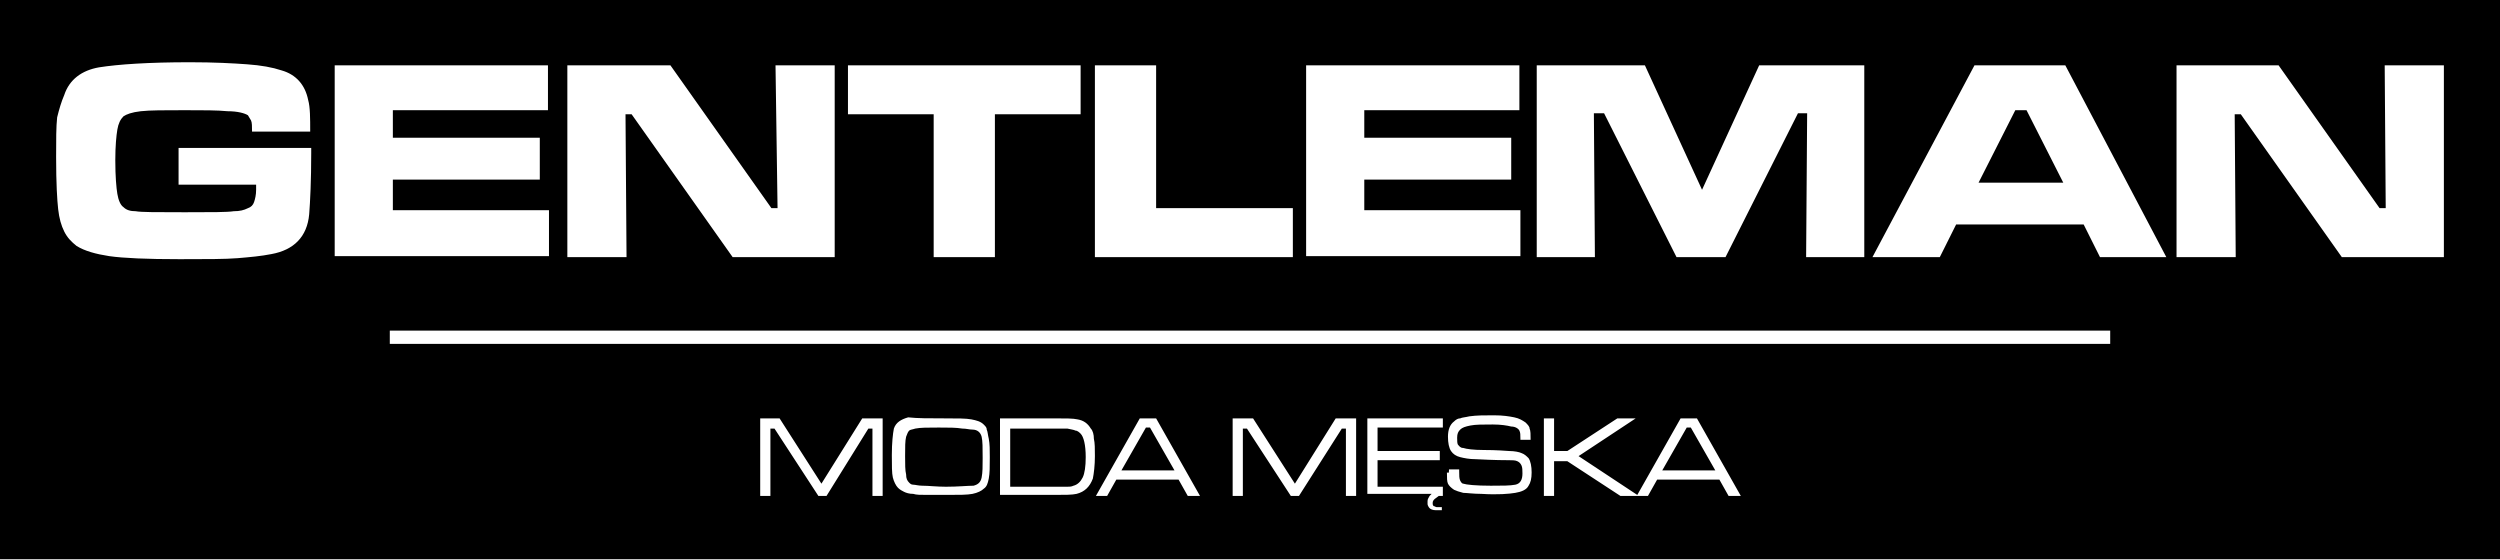
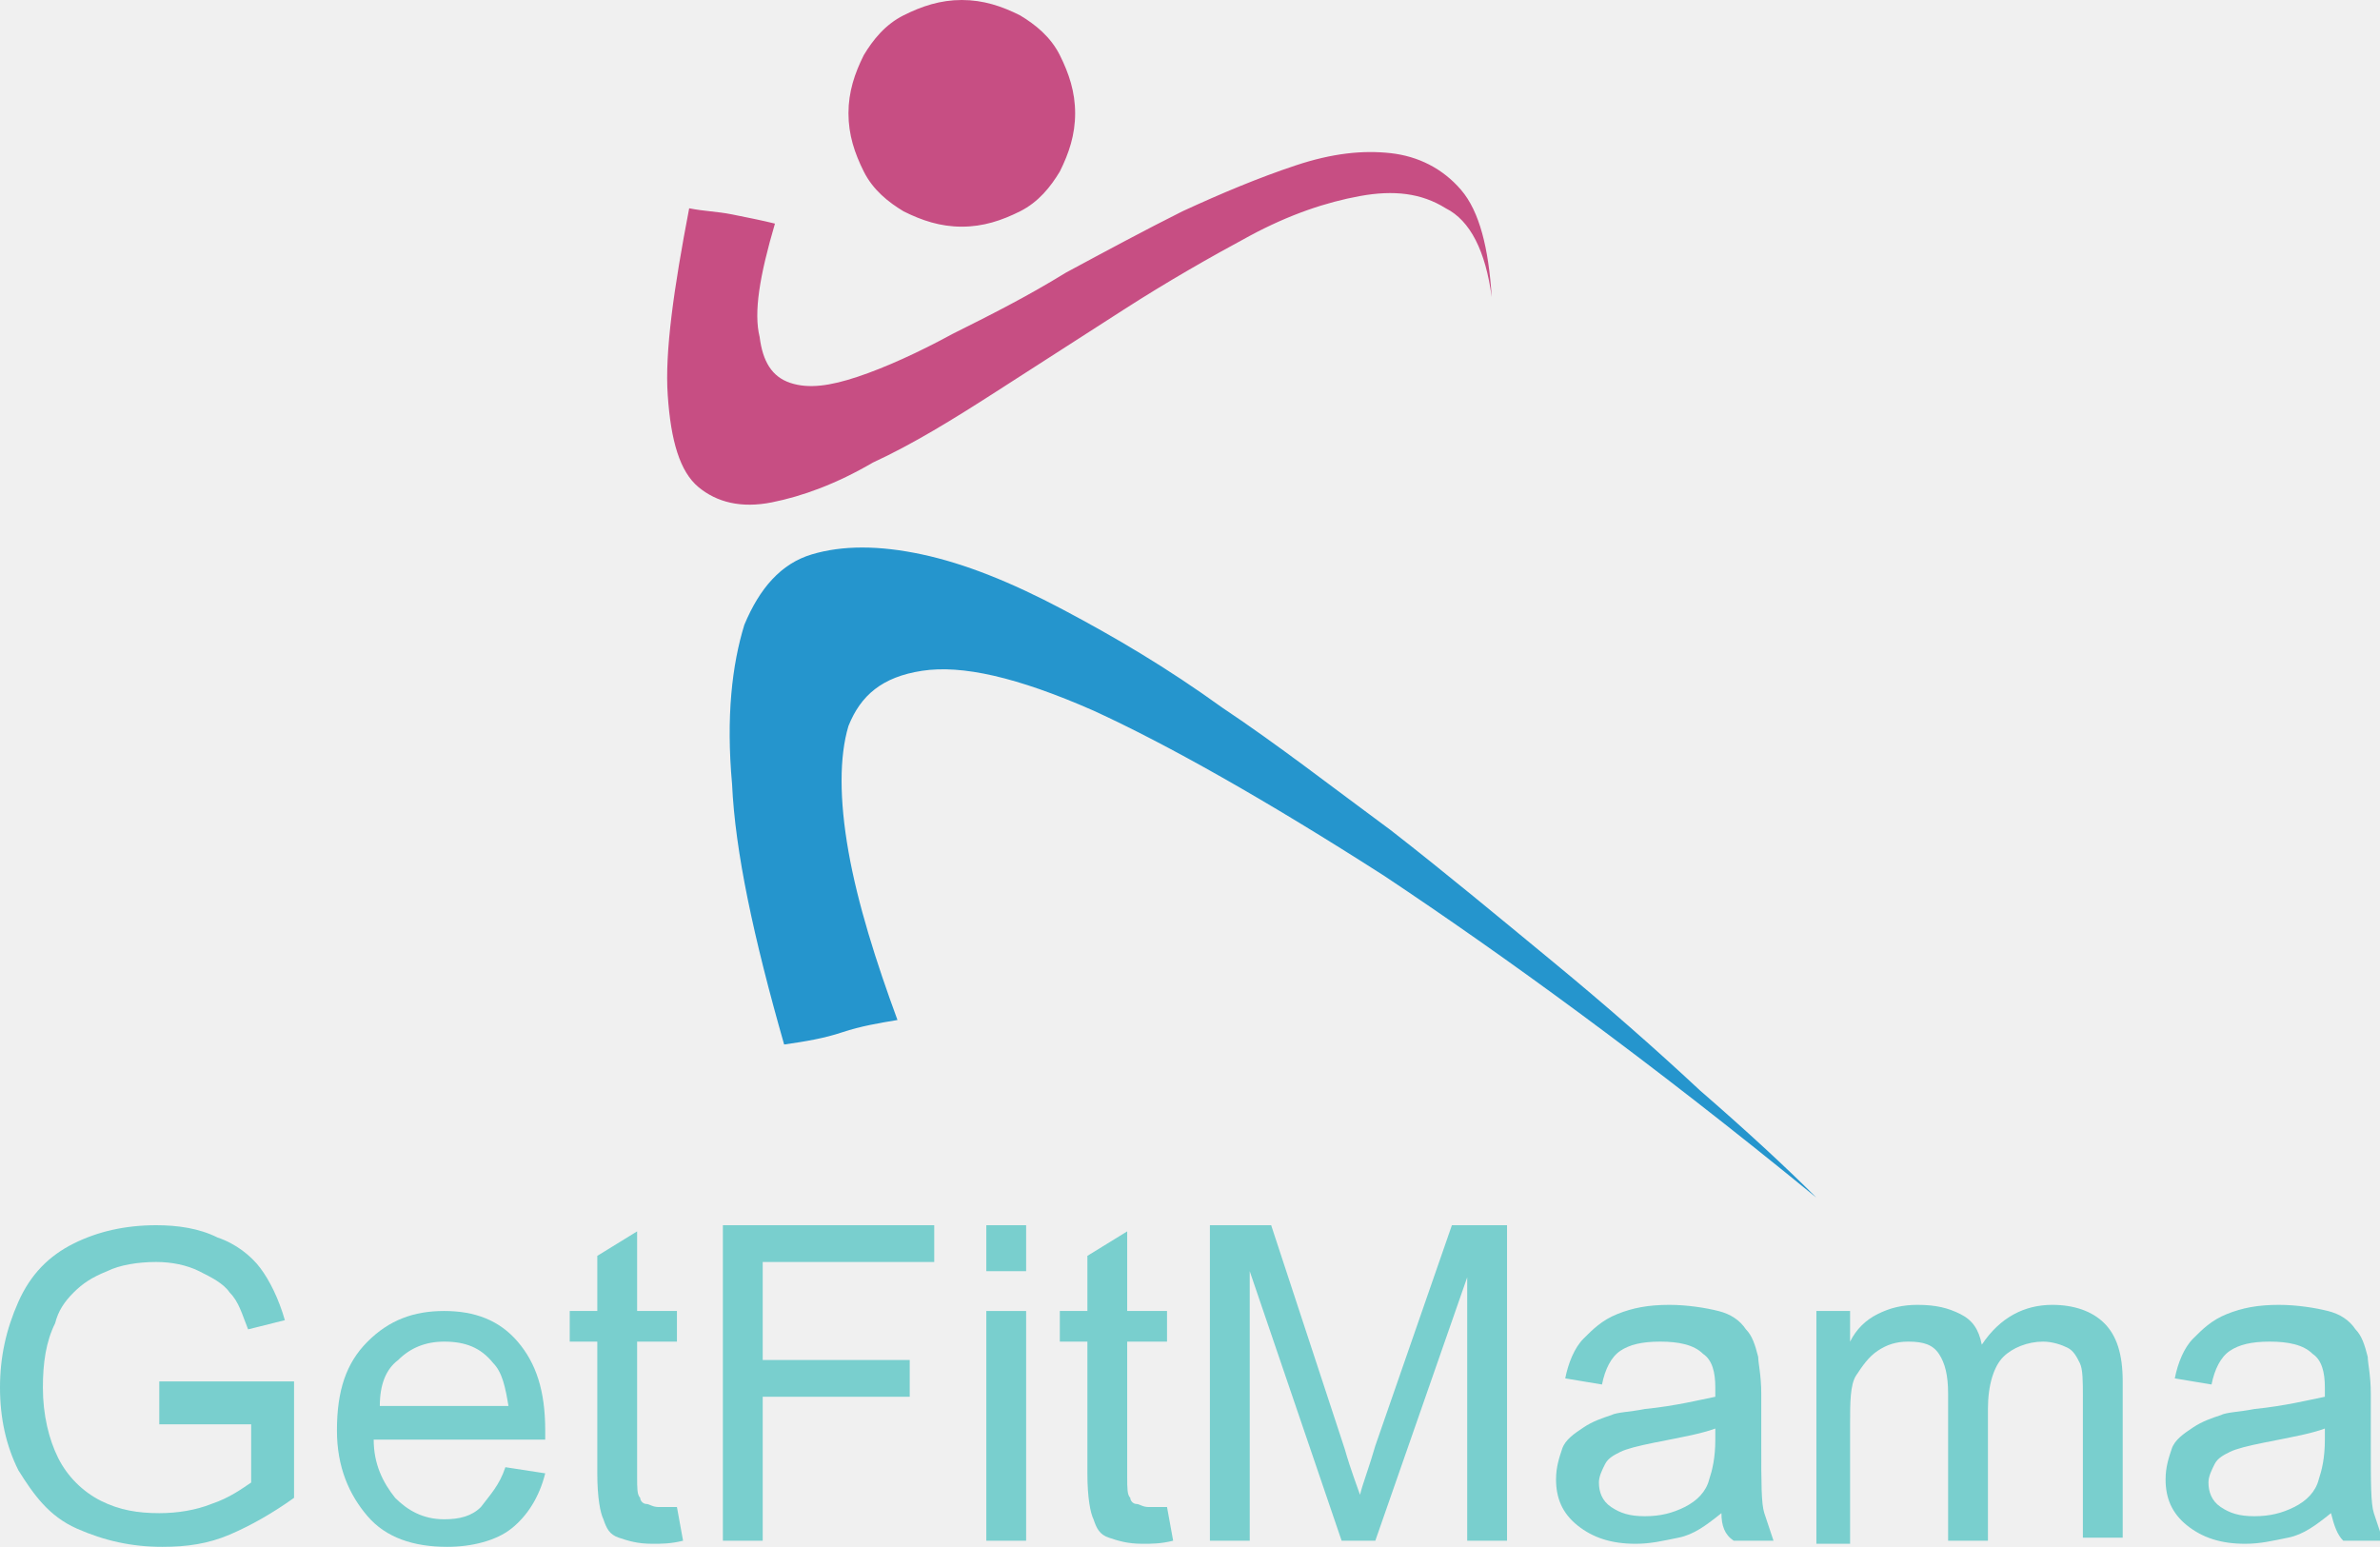
- <svg xmlns="http://www.w3.org/2000/svg" version="1.1" id="cdr_x5F_layer2" x="0px" y="0px" viewBox="0 0 245 54.8" style="enable-background:new 0 0 245 54.8;" xml:space="preserve">
+ <svg xmlns="http://www.w3.org/2000/svg" version="1.1" id="Layer_1" x="0px" y="0px" viewBox="144.2 393.4 77.7 50.5" style="enable-background:new 144.2 393.4 77.7 50.5;" xml:space="preserve">
  <style type="text/css">
- 	.st0{fill-rule:evenodd;clip-rule:evenodd;stroke:#000000;stroke-width:0;stroke-miterlimit:10;}
- 	.st1{fill:#FFFFFF;}
+ 	.st0{fill:#2595CD;}
+ 	.st1{fill:#C74E83;}
+ 	.st2{enable-background:new    ;}
+ 	.st3{fill:#79CFCE;}
</style>
  <g>
-     <rect class="st0" width="245" height="54.8" />
-     <path class="st1" d="M17.4,14.5h13.1c0,0.3,0,0.5,0,0.5c0,2.7-0.1,4.7-0.2,6c-0.2,2.2-1.5,3.5-3.7,3.9c-1,0.2-2.1,0.3-3.3,0.4   c-1.2,0.1-3.1,0.1-5.7,0.1c-3.2,0-5.5-0.1-6.9-0.3c-1.3-0.2-2.4-0.5-3.2-1c-0.5-0.4-0.9-0.8-1.2-1.4c-0.3-0.6-0.5-1.3-0.6-2.2   c-0.1-0.9-0.2-2.5-0.2-5.1c0-1.7,0-3,0.1-3.9C5.8,10.7,6,10,6.3,9.3C6.8,7.8,8,6.9,9.7,6.6c1.9-0.3,4.9-0.5,8.9-0.5   c2.4,0,4.2,0.1,5.6,0.2c1.4,0.1,2.5,0.3,3.4,0.6c1.4,0.4,2.3,1.4,2.6,2.9c0.2,0.7,0.2,1.8,0.2,3.1h-5.7c0-0.5,0-0.9-0.1-1.1   s-0.2-0.3-0.3-0.5c-0.3-0.2-1-0.4-2-0.4c-1-0.1-2.4-0.1-4.2-0.1c-2,0-3.4,0-4.3,0.1c-0.9,0.1-1.4,0.3-1.7,0.5   c-0.3,0.3-0.5,0.7-0.6,1.3c-0.1,0.6-0.2,1.6-0.2,3c0,1.6,0.1,2.7,0.2,3.3c0.1,0.6,0.3,1.1,0.6,1.3c0.3,0.3,0.7,0.4,1.2,0.4   c0.5,0.1,2.1,0.1,4.8,0.1c2.6,0,4.2,0,4.8-0.1c0.6,0,1-0.1,1.4-0.3c0.3-0.1,0.5-0.3,0.6-0.6c0.1-0.3,0.2-0.7,0.2-1.2   c0-0.1,0-0.3,0-0.5h-7.6V14.5z M32.8,6.4h20.9v4.4H38.5v2.7h14.4v4.1H38.5v3h15.3v4.5h-21V6.4z M55.6,6.4h10.1l9.9,14h0.6L76,6.4   h5.8v18.8h-10l-9.9-14h-0.6l0.1,14h-5.8V6.4z M83.1,6.4h22.8v4.8h-8.4v14h-6v-14h-8.4V6.4z M107.3,6.4h6v14h13.4v4.8h-19.4V6.4z    M128,6.4h20.9v4.4h-15.2v2.7h14.4v4.1h-14.4v3H149v4.5h-21V6.4z M150.8,6.4h10.4l5.6,12.2l5.6-12.2h10.3v18.8h-5.7l0.1-14.1h-0.9   l-7.1,14.1h-4.8l-7.1-14.1h-1l0.1,14.1h-5.7V6.4z M205.8,25.2l-1.6-3.2h-12.5l-1.6,3.2h-6.6l10-18.8h8.9l9.9,18.8H205.8z    M202.2,17.9l-3.6-7.1h-1.1l-3.6,7.1H202.2z M213.2,6.4h10.1l9.9,14h0.6l-0.1-14h5.8v18.8h-10l-9.9-14h-0.6l0.1,14h-5.8V6.4z" />
-     <path class="st1" d="M74.4,41h2l4.1,6.4l4-6.4h2v7.6h-1v-6.6h-0.4L81,48.6h-0.8l-4.3-6.6h-0.4v6.6h-1V41z M141,48.6l-0.4,0.3   c-0.1,0.1-0.2,0.2-0.2,0.4c0,0.1,0,0.2,0.1,0.3c0.1,0,0.2,0.1,0.3,0.1h0.5V50h-0.6c-0.3,0-0.5-0.1-0.6-0.2   c-0.1-0.1-0.2-0.3-0.2-0.4v-0.3c0-0.2,0.1-0.3,0.2-0.5l0.2-0.2h-6.3V41h7.4v0.9h-6.4v2.3h6.1v0.9h-6.1v2.6h6.4v0.9H141z M92.5,41   c1.3,0,2.2,0,2.7,0.1c0.5,0.1,0.9,0.2,1.2,0.5c0.2,0.2,0.3,0.3,0.3,0.5c0.1,0.2,0.1,0.5,0.2,0.9c0.1,0.5,0.1,1.1,0.1,1.8   c0,0.9,0,1.6-0.1,2.1c-0.1,0.5-0.2,0.8-0.5,1c-0.2,0.2-0.6,0.4-1.1,0.5c-0.5,0.1-1.3,0.1-2.5,0.1c-0.6,0-1.2,0-1.9,0   c-0.7,0-1.1,0-1.4-0.1c-0.4,0-0.7-0.1-0.9-0.2c-0.2-0.1-0.4-0.2-0.6-0.4c-0.2-0.2-0.4-0.6-0.5-1c-0.1-0.4-0.1-1.2-0.1-2.2   c0-1.2,0.1-2.1,0.2-2.6c0.2-0.6,0.7-0.9,1.4-1.1C89.9,41,91,41,92.5,41z M92,41.9c-1.1,0-1.8,0-2.3,0.1c-0.3,0.1-0.5,0.1-0.6,0.2   c-0.1,0.1-0.2,0.3-0.3,0.6c-0.1,0.4-0.1,1-0.1,1.9c0,0.8,0,1.4,0.1,1.8c0,0.4,0.1,0.6,0.3,0.8c0.1,0.1,0.2,0.2,0.4,0.2   c0.2,0,0.5,0.1,0.9,0.1c0.6,0,1.4,0.1,2.3,0.1c1.2,0,2.1-0.1,2.7-0.1c0.4-0.1,0.7-0.3,0.8-0.8c0.1-0.5,0.1-1.1,0.1-1.9   c0-1,0-1.7-0.1-2.1c-0.1-0.4-0.4-0.7-0.9-0.7c-0.3,0-0.6-0.1-1-0.1C93.7,41.9,93,41.9,92,41.9z M98,48.6V41h5.2c1.2,0,2,0,2.4,0.1   c0.6,0.1,1,0.4,1.3,0.9c0.2,0.2,0.3,0.6,0.3,1c0.1,0.4,0.1,1,0.1,1.7c0,0.9-0.1,1.7-0.2,2.2c-0.3,0.8-0.8,1.3-1.6,1.5   c-0.4,0.1-1.2,0.1-2.2,0.1H98z M99,47.7h4.2c0.7,0,1.2,0,1.4,0c0.2,0,0.4,0,0.6-0.1c0.4-0.1,0.7-0.4,0.9-0.8c0.2-0.4,0.3-1.1,0.3-2   c0-1.2-0.2-2-0.5-2.3c-0.1-0.1-0.3-0.3-0.5-0.3c-0.2-0.1-0.4-0.1-0.8-0.2c-0.2,0-0.7,0-1.4,0H99V47.7z M116.4,48.6l-0.9-1.6h-6.1   l-0.9,1.6h-1.1l4.3-7.6h1.6l4.3,7.6H116.4z M115.1,46.1l-2.4-4.2h-0.4l-2.4,4.2H115.1z M120.8,41h2l4.1,6.4l4-6.4h2v7.6h-1v-6.6   h-0.4l-4.2,6.6h-0.8l-4.3-6.6h-0.4v6.6h-1V41z M142,46l1,0c0,0.1,0,0.1,0,0.2c0,0.4,0,0.7,0.1,0.9c0.1,0.2,0.2,0.3,0.3,0.3   c0.3,0.1,1.2,0.2,2.7,0.2c1.1,0,1.9,0,2.4-0.1c0.5-0.1,0.7-0.5,0.7-1.1c0-0.3,0-0.6-0.1-0.8c-0.1-0.2-0.2-0.3-0.4-0.4   c-0.2-0.1-0.5-0.1-0.8-0.1c-0.3,0-1.4,0-3.3-0.1c-0.6,0-1.1-0.1-1.5-0.2c-0.4-0.1-0.7-0.3-0.9-0.6c-0.2-0.3-0.3-0.8-0.3-1.4   c0-0.7,0.2-1.2,0.6-1.5c0.2-0.2,0.4-0.3,0.6-0.3c0.2-0.1,0.5-0.1,0.9-0.2c0.7-0.1,1.5-0.1,2.4-0.1c0.9,0,1.5,0.1,2,0.2   c0.5,0.1,0.8,0.3,1.1,0.5c0.2,0.2,0.4,0.4,0.4,0.6c0.1,0.2,0.1,0.6,0.1,1.1l-1,0c0-0.1,0-0.1,0-0.1c0-0.4,0-0.6-0.1-0.8   c-0.1-0.2-0.4-0.4-0.8-0.4c-0.4-0.1-1-0.2-1.8-0.2c-1,0-1.7,0-2.2,0.1c-0.5,0.1-0.8,0.2-1,0.4c-0.2,0.2-0.3,0.4-0.3,0.8   c0,0.3,0,0.6,0.1,0.7c0.1,0.1,0.2,0.3,0.5,0.3c0.3,0.1,1,0.2,2,0.2c0.3,0,1.2,0,2.5,0.1c0.5,0,1,0.1,1.2,0.2   c0.3,0.1,0.5,0.3,0.7,0.5c0.2,0.3,0.3,0.8,0.3,1.4c0,0.6-0.1,1-0.3,1.3c-0.2,0.4-0.7,0.6-1.3,0.7c-0.6,0.1-1.7,0.2-3.3,0.1   c-0.8,0-1.5-0.1-1.8-0.1c-0.4-0.1-0.7-0.2-0.9-0.3c-0.3-0.2-0.5-0.4-0.6-0.6c-0.1-0.2-0.1-0.6-0.1-1.1C142,46.4,142,46.3,142,46z    M151.3,41h1v3.2h1.3l4.9-3.2h1.8l-5.6,3.7l5.9,3.9h-1.8l-5.2-3.4h-1.3v3.4h-1V41z M169.4,48.6l-0.9-1.6h-6.1l-0.9,1.6h-1.1   l4.3-7.6h1.6l4.3,7.6H169.4z M168.1,46.1l-2.4-4.2h-0.4l-2.4,4.2H168.1z" />
-     <rect x="38.2" y="32.4" class="st1" width="168.6" height="1.3" />
+     <g id="surface2_1_" transform="matrix(1,0,0,1,0,0)">
+       <path class="st0" d="M189.4,422c-3.9-2.5-7.1-4.3-9.5-5.4c-2.5-1.1-4.3-1.5-5.6-1.3s-2,0.8-2.4,1.8c-0.3,1-0.3,2.4,0,4.1    c0.3,1.7,0.9,3.6,1.6,5.5c-0.6,0.1-1.2,0.2-1.8,0.4c-0.6,0.2-1.2,0.3-1.9,0.4c-1-3.5-1.6-6.3-1.7-8.5c-0.2-2.2,0-3.9,0.4-5.2    c0.5-1.2,1.2-2,2.2-2.3c1-0.3,2.2-0.3,3.6,0s2.9,0.9,4.6,1.8c1.7,0.9,3.4,1.9,5.2,3.2c1.8,1.2,3.6,2.6,5.5,4    c1.8,1.4,3.6,2.9,5.3,4.3c1.7,1.4,3.3,2.8,4.8,4.2c1.5,1.3,2.8,2.5,3.8,3.5C198,428,193.3,424.6,189.4,422" />
+       <path class="st1" d="M175.6,393.4c-0.7,0-1.3,0.2-1.9,0.5c-0.6,0.3-1,0.8-1.3,1.3c-0.3,0.6-0.5,1.2-0.5,1.9c0,0.7,0.2,1.3,0.5,1.9    c0.3,0.6,0.8,1,1.3,1.3c0.6,0.3,1.2,0.5,1.9,0.5c0.7,0,1.3-0.2,1.9-0.5c0.6-0.3,1-0.8,1.3-1.3c0.3-0.6,0.5-1.2,0.5-1.9    c0-0.7-0.2-1.3-0.5-1.9c-0.3-0.6-0.8-1-1.3-1.3C176.9,393.6,176.3,393.4,175.6,393.4 M191.4,400.2c-0.8-0.5-1.7-0.6-2.8-0.4    c-1.1,0.2-2.3,0.6-3.6,1.3c-1.3,0.7-2.7,1.5-4.1,2.4c-1.4,0.9-2.8,1.8-4.2,2.7c-1.4,0.9-2.7,1.7-4,2.3c-1.2,0.7-2.3,1.1-3.3,1.3    c-1,0.2-1.8,0-2.4-0.5c-0.6-0.5-0.9-1.5-1-3c-0.1-1.4,0.2-3.5,0.7-6.1c0.5,0.1,0.9,0.1,1.4,0.2c0.5,0.1,1,0.2,1.4,0.3    c-0.5,1.7-0.7,2.9-0.5,3.7c0.1,0.8,0.4,1.3,1,1.5c0.6,0.2,1.3,0.1,2.2-0.2c0.9-0.3,2-0.8,3.1-1.4c1.2-0.6,2.4-1.2,3.7-2    c1.3-0.7,2.6-1.4,3.8-2c1.3-0.6,2.5-1.1,3.7-1.5c1.2-0.4,2.2-0.5,3.1-0.4c0.9,0.1,1.7,0.5,2.3,1.2c0.6,0.7,0.9,1.9,1,3.5    C192.7,401.6,192.2,400.6,191.4,400.2" />
+     </g>
+     <g class="st2">
+       <path class="st3" d="M149.4,439.7v-1.2l4.4,0v3.8c-0.7,0.5-1.4,0.9-2.1,1.2c-0.7,0.3-1.4,0.4-2.2,0.4c-1,0-1.9-0.2-2.8-0.6    s-1.4-1.1-1.9-1.9c-0.4-0.8-0.6-1.7-0.6-2.7c0-1,0.2-1.9,0.6-2.8c0.4-0.9,1-1.5,1.8-1.9c0.8-0.4,1.7-0.6,2.7-0.6    c0.7,0,1.4,0.1,2,0.4c0.6,0.2,1.1,0.6,1.4,1c0.3,0.4,0.6,1,0.8,1.7l-1.2,0.3c-0.2-0.5-0.3-0.9-0.6-1.2c-0.2-0.3-0.6-0.5-1-0.7    c-0.4-0.2-0.9-0.3-1.4-0.3c-0.6,0-1.2,0.1-1.6,0.3c-0.5,0.2-0.8,0.4-1.1,0.7s-0.5,0.6-0.6,1c-0.3,0.6-0.4,1.3-0.4,2.1    c0,0.9,0.2,1.7,0.5,2.3c0.3,0.6,0.8,1.1,1.4,1.4c0.6,0.3,1.2,0.4,1.9,0.4c0.6,0,1.2-0.1,1.7-0.3c0.6-0.2,1-0.5,1.3-0.7v-1.9H149.4    z" />
+       <path class="st3" d="M160.7,441.3l1.3,0.2c-0.2,0.8-0.6,1.4-1.1,1.8s-1.3,0.6-2.1,0.6c-1.1,0-2-0.3-2.6-1c-0.6-0.7-1-1.6-1-2.8    c0-1.3,0.3-2.2,1-2.9s1.5-1,2.5-1c1,0,1.8,0.3,2.4,1c0.6,0.7,0.9,1.6,0.9,2.9c0,0.1,0,0.2,0,0.3h-5.6c0,0.8,0.3,1.4,0.7,1.9    c0.4,0.4,0.9,0.7,1.6,0.7c0.5,0,0.9-0.1,1.2-0.4C160.2,442.2,160.5,441.9,160.7,441.3z M156.6,439.3h4.2c-0.1-0.6-0.2-1.1-0.5-1.4    c-0.4-0.5-0.9-0.7-1.6-0.7c-0.6,0-1.1,0.2-1.5,0.6C156.8,438.1,156.6,438.6,156.6,439.3z" />
+       <path class="st3" d="M166.3,442.6l0.2,1.1c-0.4,0.1-0.7,0.1-1,0.1c-0.5,0-0.8-0.1-1.1-0.2c-0.3-0.1-0.4-0.3-0.5-0.6    c-0.1-0.2-0.2-0.7-0.2-1.5v-4.3h-0.9v-1h0.9v-1.8l1.3-0.8v2.6h1.3v1h-1.3v4.4c0,0.4,0,0.6,0.1,0.7c0,0.1,0.1,0.2,0.2,0.2    s0.2,0.1,0.4,0.1C165.9,442.6,166.1,442.6,166.3,442.6z" />
+       <path class="st3" d="M167.8,443.7v-10.3h6.9v1.2h-5.6v3.2h4.8v1.2h-4.8v4.7H167.8z" />
+       <path class="st3" d="M176.4,434.9v-1.5h1.3v1.5H176.4z M176.4,443.7v-7.5h1.3v7.5H176.4z" />
+       <path class="st3" d="M182.3,442.6l0.2,1.1c-0.4,0.1-0.7,0.1-1,0.1c-0.5,0-0.8-0.1-1.1-0.2c-0.3-0.1-0.4-0.3-0.5-0.6    c-0.1-0.2-0.2-0.7-0.2-1.5v-4.3h-0.9v-1h0.9v-1.8l1.3-0.8v2.6h1.3v1H181v4.4c0,0.4,0,0.6,0.1,0.7c0,0.1,0.1,0.2,0.2,0.2    s0.2,0.1,0.4,0.1C181.9,442.6,182.1,442.6,182.3,442.6z" />
+       <path class="st3" d="M183.7,443.7v-10.3h2l2.4,7.3c0.2,0.7,0.4,1.2,0.5,1.5c0.1-0.4,0.3-0.9,0.5-1.6l2.5-7.2h1.8v10.3h-1.3v-8.6    l-3,8.6H188l-3-8.8v8.8H183.7z" />
+       <path class="st3" d="M200.4,442.8c-0.5,0.4-0.9,0.7-1.4,0.8s-0.9,0.2-1.4,0.2c-0.8,0-1.4-0.2-1.9-0.6s-0.7-0.9-0.7-1.5    c0-0.4,0.1-0.7,0.2-1s0.4-0.5,0.7-0.7c0.3-0.2,0.6-0.3,0.9-0.4c0.2-0.1,0.6-0.1,1.1-0.2c1-0.1,1.8-0.3,2.3-0.4c0-0.2,0-0.3,0-0.3    c0-0.5-0.1-0.9-0.4-1.1c-0.3-0.3-0.8-0.4-1.4-0.4c-0.6,0-1,0.1-1.3,0.3c-0.3,0.2-0.5,0.6-0.6,1.1l-1.2-0.2c0.1-0.5,0.3-1,0.6-1.3    c0.3-0.3,0.6-0.6,1.1-0.8c0.5-0.2,1-0.3,1.7-0.3c0.6,0,1.2,0.1,1.6,0.2c0.4,0.1,0.7,0.3,0.9,0.6c0.2,0.2,0.3,0.5,0.4,0.9    c0,0.2,0.1,0.6,0.1,1.2v1.7c0,1.2,0,1.9,0.1,2.2c0.1,0.3,0.2,0.6,0.3,0.9h-1.3C200.5,443.5,200.4,443.2,200.4,442.8z M200.3,440    c-0.5,0.2-1.1,0.3-2.1,0.5c-0.5,0.1-0.9,0.2-1.1,0.3c-0.2,0.1-0.4,0.2-0.5,0.4c-0.1,0.2-0.2,0.4-0.2,0.6c0,0.3,0.1,0.6,0.4,0.8    s0.6,0.3,1.1,0.3c0.5,0,0.9-0.1,1.3-0.3s0.7-0.5,0.8-0.9c0.1-0.3,0.2-0.7,0.2-1.3V440z" />
+       <path class="st3" d="M203.5,443.7v-7.5h1.1v1c0.2-0.4,0.5-0.7,0.9-0.9c0.4-0.2,0.8-0.3,1.3-0.3c0.6,0,1,0.1,1.4,0.3    c0.4,0.2,0.6,0.5,0.7,1c0.6-0.9,1.4-1.3,2.3-1.3c0.7,0,1.3,0.2,1.7,0.6s0.6,1,0.6,1.9v5.1h-1.3V439c0-0.5,0-0.9-0.1-1.1    c-0.1-0.2-0.2-0.4-0.4-0.5c-0.2-0.1-0.5-0.2-0.8-0.2c-0.5,0-1,0.2-1.3,0.5c-0.3,0.3-0.5,0.9-0.5,1.7v4.3h-1.3v-4.8    c0-0.6-0.1-1-0.3-1.3c-0.2-0.3-0.5-0.4-1-0.4c-0.4,0-0.7,0.1-1,0.3c-0.3,0.2-0.5,0.5-0.7,0.8s-0.2,0.9-0.2,1.6v3.9H203.5z" />
+       <path class="st3" d="M220.3,442.8c-0.5,0.4-0.9,0.7-1.4,0.8s-0.9,0.2-1.4,0.2c-0.8,0-1.4-0.2-1.9-0.6s-0.7-0.9-0.7-1.5    c0-0.4,0.1-0.7,0.2-1s0.4-0.5,0.7-0.7c0.3-0.2,0.6-0.3,0.9-0.4c0.2-0.1,0.6-0.1,1.1-0.2c1-0.1,1.8-0.3,2.3-0.4c0-0.2,0-0.3,0-0.3    c0-0.5-0.1-0.9-0.4-1.1c-0.3-0.3-0.8-0.4-1.4-0.4c-0.6,0-1,0.1-1.3,0.3c-0.3,0.2-0.5,0.6-0.6,1.1l-1.2-0.2c0.1-0.5,0.3-1,0.6-1.3    c0.3-0.3,0.6-0.6,1.1-0.8c0.5-0.2,1-0.3,1.7-0.3c0.6,0,1.2,0.1,1.6,0.2c0.4,0.1,0.7,0.3,0.9,0.6c0.2,0.2,0.3,0.5,0.4,0.9    c0,0.2,0.1,0.6,0.1,1.2v1.7c0,1.2,0,1.9,0.1,2.2c0.1,0.3,0.2,0.6,0.3,0.9h-1.3C220.5,443.5,220.4,443.2,220.3,442.8z M220.2,440    c-0.5,0.2-1.1,0.3-2.1,0.5c-0.5,0.1-0.9,0.2-1.1,0.3c-0.2,0.1-0.4,0.2-0.5,0.4c-0.1,0.2-0.2,0.4-0.2,0.6c0,0.3,0.1,0.6,0.4,0.8    s0.6,0.3,1.1,0.3c0.5,0,0.9-0.1,1.3-0.3s0.7-0.5,0.8-0.9c0.1-0.3,0.2-0.7,0.2-1.3V440z" />
+     </g>
  </g>
-   <g id="MasterLayer_1">
- </g>
</svg>
